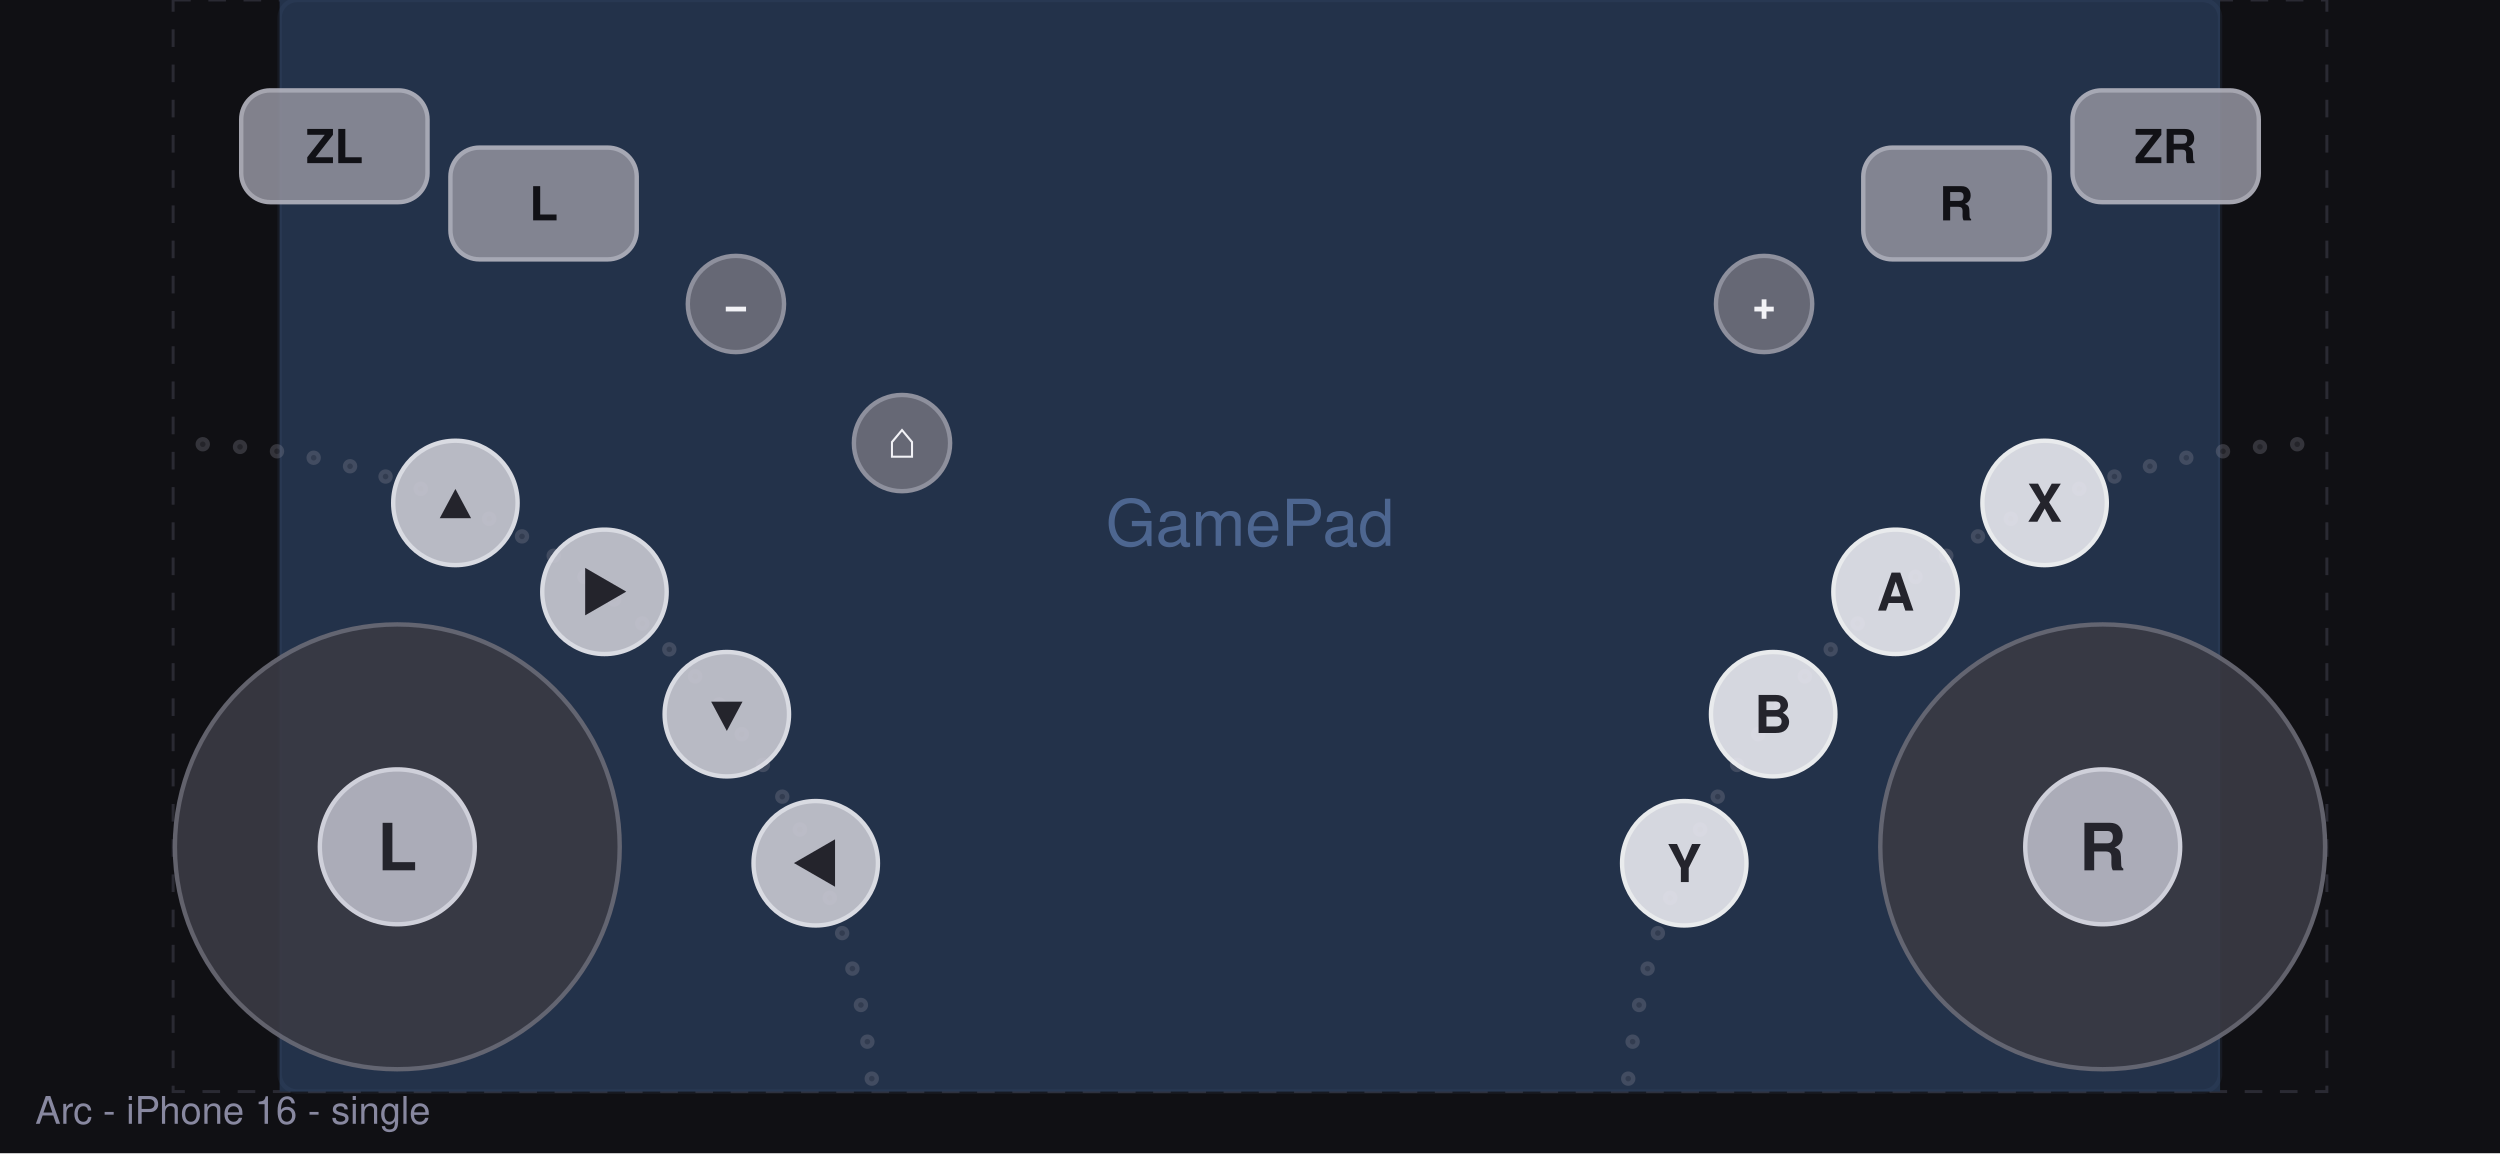
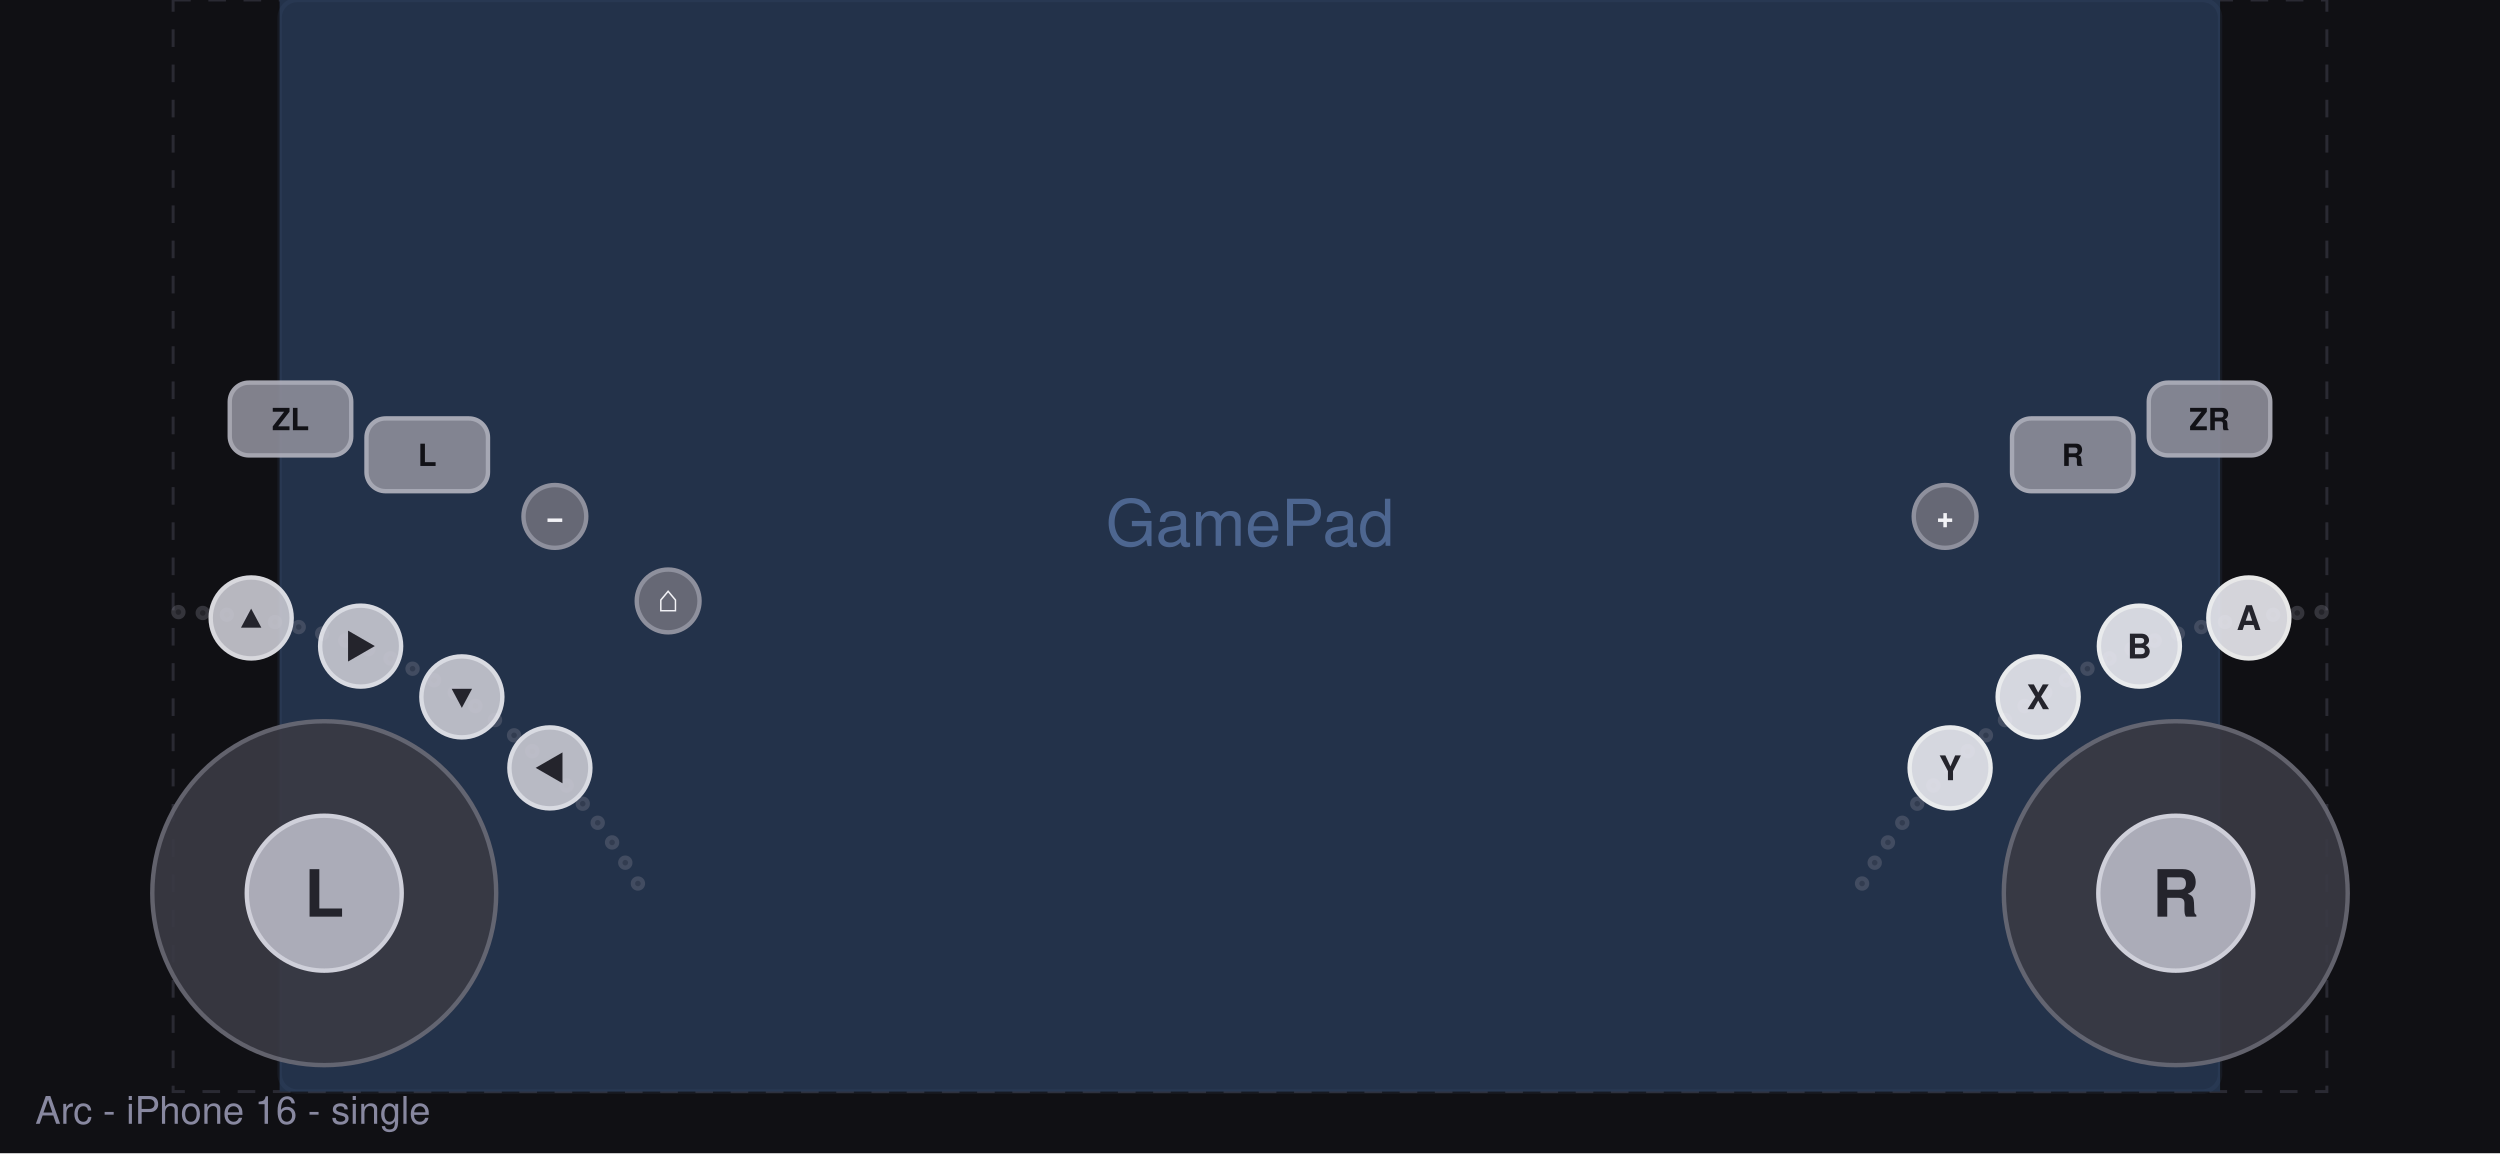
<svg xmlns="http://www.w3.org/2000/svg" width="852" height="393" viewBox="0 0 852.0 393.0" font-family="-apple-system, Helvetica, sans-serif">
  <rect width="100%" height="100%" fill="#101014" />
  <rect x="59.0" y="0.0" width="734.0" height="372.0" fill="none" stroke="#2a2a33" stroke-dasharray="6 6" />
  <rect x="95.3" y="0.0" width="661.3" height="372.0" fill="#23324a" />
  <text x="426.0" y="186.0" fill="#4d6690" font-size="22" text-anchor="middle">GamePad</text>
  <rect x="95.3" y="0.0" width="661.3" height="372.0" rx="6.0" fill="none" stroke="#4d6690" stroke-width="1.5" opacity="0.12" />
-   <circle cx="782.9" cy="151.4" r="1.7" fill="#55555f" stroke="#8a8a96" stroke-width="1.5" opacity="0.3" />
-   <circle cx="770.2" cy="152.3" r="1.7" fill="#55555f" stroke="#8a8a96" stroke-width="1.5" opacity="0.3" />
-   <circle cx="757.6" cy="153.8" r="1.7" fill="#55555f" stroke="#8a8a96" stroke-width="1.5" opacity="0.3" />
-   <circle cx="745.1" cy="156.0" r="1.7" fill="#55555f" stroke="#8a8a96" stroke-width="1.5" opacity="0.3" />
-   <circle cx="732.7" cy="158.9" r="1.7" fill="#55555f" stroke="#8a8a96" stroke-width="1.5" opacity="0.3" />
-   <circle cx="720.6" cy="162.4" r="1.7" fill="#55555f" stroke="#8a8a96" stroke-width="1.5" opacity="0.3" />
-   <circle cx="708.6" cy="166.6" r="1.7" fill="#55555f" stroke="#8a8a96" stroke-width="1.5" opacity="0.3" />
-   <circle cx="696.8" cy="171.4" r="1.7" fill="#55555f" stroke="#8a8a96" stroke-width="1.5" opacity="0.3" />
-   <circle cx="685.3" cy="176.8" r="1.7" fill="#55555f" stroke="#8a8a96" stroke-width="1.5" opacity="0.3" />
-   <circle cx="674.1" cy="182.8" r="1.7" fill="#55555f" stroke="#8a8a96" stroke-width="1.5" opacity="0.3" />
-   <circle cx="663.3" cy="189.4" r="1.7" fill="#55555f" stroke="#8a8a96" stroke-width="1.5" opacity="0.3" />
-   <circle cx="652.8" cy="196.6" r="1.7" fill="#55555f" stroke="#8a8a96" stroke-width="1.5" opacity="0.3" />
-   <circle cx="642.7" cy="204.3" r="1.7" fill="#55555f" stroke="#8a8a96" stroke-width="1.5" opacity="0.3" />
-   <circle cx="633.1" cy="212.5" r="1.7" fill="#55555f" stroke="#8a8a96" stroke-width="1.5" opacity="0.3" />
-   <circle cx="623.9" cy="221.3" r="1.7" fill="#55555f" stroke="#8a8a96" stroke-width="1.5" opacity="0.3" />
-   <circle cx="615.1" cy="230.5" r="1.7" fill="#55555f" stroke="#8a8a96" stroke-width="1.5" opacity="0.3" />
-   <circle cx="606.9" cy="240.1" r="1.7" fill="#55555f" stroke="#8a8a96" stroke-width="1.5" opacity="0.3" />
-   <circle cx="599.2" cy="250.2" r="1.7" fill="#55555f" stroke="#8a8a96" stroke-width="1.5" opacity="0.3" />
-   <circle cx="592.0" cy="260.7" r="1.7" fill="#55555f" stroke="#8a8a96" stroke-width="1.5" opacity="0.3" />
-   <circle cx="585.4" cy="271.5" r="1.7" fill="#55555f" stroke="#8a8a96" stroke-width="1.5" opacity="0.3" />
-   <circle cx="579.4" cy="282.7" r="1.7" fill="#55555f" stroke="#8a8a96" stroke-width="1.5" opacity="0.3" />
-   <circle cx="574.0" cy="294.2" r="1.7" fill="#55555f" stroke="#8a8a96" stroke-width="1.5" opacity="0.3" />
-   <circle cx="569.2" cy="306.0" r="1.7" fill="#55555f" stroke="#8a8a96" stroke-width="1.5" opacity="0.3" />
-   <circle cx="565.0" cy="318.0" r="1.7" fill="#55555f" stroke="#8a8a96" stroke-width="1.5" opacity="0.3" />
-   <circle cx="561.5" cy="330.1" r="1.7" fill="#55555f" stroke="#8a8a96" stroke-width="1.5" opacity="0.3" />
-   <circle cx="558.6" cy="342.5" r="1.7" fill="#55555f" stroke="#8a8a96" stroke-width="1.5" opacity="0.3" />
-   <circle cx="556.4" cy="355.0" r="1.7" fill="#55555f" stroke="#8a8a96" stroke-width="1.5" opacity="0.3" />
-   <circle cx="554.9" cy="367.6" r="1.7" fill="#55555f" stroke="#8a8a96" stroke-width="1.5" opacity="0.3" />
-   <circle cx="69.1" cy="151.4" r="1.7" fill="#55555f" stroke="#8a8a96" stroke-width="1.5" opacity="0.3" />
-   <circle cx="81.8" cy="152.3" r="1.7" fill="#55555f" stroke="#8a8a96" stroke-width="1.5" opacity="0.3" />
-   <circle cx="94.4" cy="153.8" r="1.7" fill="#55555f" stroke="#8a8a96" stroke-width="1.5" opacity="0.3" />
-   <circle cx="106.9" cy="156.0" r="1.7" fill="#55555f" stroke="#8a8a96" stroke-width="1.5" opacity="0.3" />
-   <circle cx="119.3" cy="158.9" r="1.7" fill="#55555f" stroke="#8a8a96" stroke-width="1.5" opacity="0.3" />
-   <circle cx="131.4" cy="162.4" r="1.7" fill="#55555f" stroke="#8a8a96" stroke-width="1.5" opacity="0.3" />
-   <circle cx="143.4" cy="166.6" r="1.7" fill="#55555f" stroke="#8a8a96" stroke-width="1.5" opacity="0.3" />
-   <circle cx="155.2" cy="171.4" r="1.7" fill="#55555f" stroke="#8a8a96" stroke-width="1.5" opacity="0.3" />
-   <circle cx="166.7" cy="176.8" r="1.7" fill="#55555f" stroke="#8a8a96" stroke-width="1.5" opacity="0.3" />
-   <circle cx="177.9" cy="182.8" r="1.7" fill="#55555f" stroke="#8a8a96" stroke-width="1.5" opacity="0.3" />
-   <circle cx="188.7" cy="189.4" r="1.7" fill="#55555f" stroke="#8a8a96" stroke-width="1.5" opacity="0.3" />
-   <circle cx="199.2" cy="196.6" r="1.7" fill="#55555f" stroke="#8a8a96" stroke-width="1.5" opacity="0.3" />
-   <circle cx="209.3" cy="204.3" r="1.7" fill="#55555f" stroke="#8a8a96" stroke-width="1.5" opacity="0.3" />
-   <circle cx="218.9" cy="212.5" r="1.7" fill="#55555f" stroke="#8a8a96" stroke-width="1.5" opacity="0.3" />
-   <circle cx="228.1" cy="221.3" r="1.7" fill="#55555f" stroke="#8a8a96" stroke-width="1.5" opacity="0.3" />
-   <circle cx="236.9" cy="230.5" r="1.7" fill="#55555f" stroke="#8a8a96" stroke-width="1.5" opacity="0.3" />
-   <circle cx="245.1" cy="240.1" r="1.7" fill="#55555f" stroke="#8a8a96" stroke-width="1.5" opacity="0.3" />
-   <circle cx="252.8" cy="250.2" r="1.7" fill="#55555f" stroke="#8a8a96" stroke-width="1.5" opacity="0.3" />
-   <circle cx="260.0" cy="260.7" r="1.7" fill="#55555f" stroke="#8a8a96" stroke-width="1.5" opacity="0.3" />
-   <circle cx="266.6" cy="271.5" r="1.7" fill="#55555f" stroke="#8a8a96" stroke-width="1.5" opacity="0.3" />
-   <circle cx="272.6" cy="282.7" r="1.7" fill="#55555f" stroke="#8a8a96" stroke-width="1.5" opacity="0.3" />
-   <circle cx="278.0" cy="294.2" r="1.7" fill="#55555f" stroke="#8a8a96" stroke-width="1.5" opacity="0.3" />
-   <circle cx="282.8" cy="306.0" r="1.7" fill="#55555f" stroke="#8a8a96" stroke-width="1.5" opacity="0.3" />
-   <circle cx="287.0" cy="318.0" r="1.7" fill="#55555f" stroke="#8a8a96" stroke-width="1.5" opacity="0.3" />
-   <circle cx="290.5" cy="330.1" r="1.7" fill="#55555f" stroke="#8a8a96" stroke-width="1.5" opacity="0.3" />
-   <circle cx="293.4" cy="342.5" r="1.7" fill="#55555f" stroke="#8a8a96" stroke-width="1.5" opacity="0.3" />
-   <circle cx="295.6" cy="355.0" r="1.7" fill="#55555f" stroke="#8a8a96" stroke-width="1.5" opacity="0.3" />
-   <circle cx="297.1" cy="367.6" r="1.7" fill="#55555f" stroke="#8a8a96" stroke-width="1.5" opacity="0.3" />
-   <circle cx="696.8" cy="171.4" r="21.2" fill="#e9e9ef" stroke="#ffffff" stroke-width="1.5" opacity="0.9" />
-   <text x="696.8" y="177.8" fill="#24242c" font-size="17.8" font-weight="600" text-anchor="middle" opacity="1.0">X</text>
-   <circle cx="646.0" cy="201.7" r="21.2" fill="#e9e9ef" stroke="#ffffff" stroke-width="1.5" opacity="0.9" />
-   <text x="646.0" y="208.1" fill="#24242c" font-size="17.8" font-weight="600" text-anchor="middle" opacity="1.0">A</text>
-   <circle cx="604.3" cy="243.4" r="21.2" fill="#e9e9ef" stroke="#ffffff" stroke-width="1.5" opacity="0.9" />
-   <text x="604.3" y="249.8" fill="#24242c" font-size="17.8" font-weight="600" text-anchor="middle" opacity="1.0">B</text>
-   <circle cx="574.0" cy="294.2" r="21.2" fill="#e9e9ef" stroke="#ffffff" stroke-width="1.5" opacity="0.9" />
-   <text x="574.0" y="300.6" fill="#24242c" font-size="17.8" font-weight="600" text-anchor="middle" opacity="1.0">Y</text>
-   <circle cx="716.6" cy="288.6" r="75.8" fill="#3a3a44" stroke="#6a6a76" stroke-width="1.5" opacity="0.9" />
-   <circle cx="716.6" cy="288.6" r="26.4" fill="#b8b8c4" stroke="#e0e0ea" stroke-width="1.5" opacity="0.9" />
-   <text x="716.6" y="296.6" fill="#24242c" font-size="22.2" font-weight="600" text-anchor="middle" opacity="1.0">R</text>
-   <rect x="706.3" y="30.8" width="63.5" height="38.1" rx="9.9" fill="#8d8d99" stroke="#b5b5c0" stroke-width="1.5" opacity="0.9" />
-   <text x="738.0" y="55.6" fill="#111116" font-size="16.0" font-weight="600" text-anchor="middle" opacity="1.0">ZR</text>
-   <rect x="635.0" y="50.3" width="63.5" height="38.1" rx="9.9" fill="#8d8d99" stroke="#b5b5c0" stroke-width="1.5" opacity="0.9" />
-   <text x="666.7" y="75.1" fill="#111116" font-size="16.0" font-weight="600" text-anchor="middle" opacity="1.0">R</text>
-   <circle cx="601.2" cy="103.6" r="16.4" fill="#6e6e7a" stroke="#9a9aa6" stroke-width="1.5" opacity="0.9" />
-   <text x="601.2" y="108.5" fill="#f2f2f6" font-size="13.7" font-weight="600" text-anchor="middle" opacity="1.0">+</text>
-   <circle cx="155.2" cy="171.4" r="21.2" fill="#c9c9d2" stroke="#ededf3" stroke-width="1.5" opacity="0.9" />
-   <text x="155.2" y="177.8" fill="#24242c" font-size="17.8" font-weight="600" text-anchor="middle" opacity="1.0">▲</text>
-   <circle cx="206.0" cy="201.7" r="21.2" fill="#c9c9d2" stroke="#ededf3" stroke-width="1.5" opacity="0.9" />
-   <text x="206.0" y="208.1" fill="#24242c" font-size="17.8" font-weight="600" text-anchor="middle" opacity="1.0">▶</text>
-   <circle cx="247.7" cy="243.4" r="21.2" fill="#c9c9d2" stroke="#ededf3" stroke-width="1.5" opacity="0.9" />
-   <text x="247.7" y="249.8" fill="#24242c" font-size="17.8" font-weight="600" text-anchor="middle" opacity="1.0">▼</text>
-   <circle cx="278.0" cy="294.2" r="21.2" fill="#c9c9d2" stroke="#ededf3" stroke-width="1.5" opacity="0.9" />
-   <text x="278.0" y="300.6" fill="#24242c" font-size="17.8" font-weight="600" text-anchor="middle" opacity="1.0">◀</text>
-   <circle cx="135.4" cy="288.6" r="75.8" fill="#3a3a44" stroke="#6a6a76" stroke-width="1.5" opacity="0.9" />
-   <circle cx="135.4" cy="288.6" r="26.4" fill="#b8b8c4" stroke="#e0e0ea" stroke-width="1.5" opacity="0.9" />
-   <text x="135.4" y="296.6" fill="#24242c" font-size="22.2" font-weight="600" text-anchor="middle" opacity="1.0">L</text>
-   <rect x="82.2" y="30.8" width="63.5" height="38.1" rx="9.9" fill="#8d8d99" stroke="#b5b5c0" stroke-width="1.5" opacity="0.9" />
-   <text x="114.0" y="55.6" fill="#111116" font-size="16.0" font-weight="600" text-anchor="middle" opacity="1.0">ZL</text>
-   <rect x="153.5" y="50.3" width="63.5" height="38.1" rx="9.9" fill="#8d8d99" stroke="#b5b5c0" stroke-width="1.5" opacity="0.9" />
-   <text x="185.3" y="75.1" fill="#111116" font-size="16.0" font-weight="600" text-anchor="middle" opacity="1.0">L</text>
-   <circle cx="250.8" cy="103.6" r="16.4" fill="#6e6e7a" stroke="#9a9aa6" stroke-width="1.5" opacity="0.9" />
-   <text x="250.8" y="108.5" fill="#f2f2f6" font-size="13.7" font-weight="600" text-anchor="middle" opacity="1.0">−</text>
-   <circle cx="307.4" cy="151.0" r="16.4" fill="#6e6e7a" stroke="#9a9aa6" stroke-width="1.5" opacity="0.9" />
-   <text x="307.4" y="156.0" fill="#f2f2f6" font-size="13.7" font-weight="600" text-anchor="middle" opacity="1.0">⌂</text>
+   <circle cx="791.2" cy="208.6" r="1.7" fill="#55555f" stroke="#8a8a96" stroke-width="1.5" opacity="0.3" />
+   <circle cx="782.9" cy="208.9" r="1.7" fill="#55555f" stroke="#8a8a96" stroke-width="1.5" opacity="0.3" />
+   <circle cx="774.7" cy="209.5" r="1.7" fill="#55555f" stroke="#8a8a96" stroke-width="1.5" opacity="0.3" />
+   <circle cx="766.4" cy="210.6" r="1.7" fill="#55555f" stroke="#8a8a96" stroke-width="1.5" opacity="0.3" />
+   <circle cx="758.3" cy="212.0" r="1.7" fill="#55555f" stroke="#8a8a96" stroke-width="1.5" opacity="0.3" />
+   <circle cx="750.2" cy="213.7" r="1.7" fill="#55555f" stroke="#8a8a96" stroke-width="1.5" opacity="0.3" />
+   <circle cx="742.2" cy="215.9" r="1.7" fill="#55555f" stroke="#8a8a96" stroke-width="1.5" opacity="0.3" />
+   <circle cx="734.3" cy="218.3" r="1.7" fill="#55555f" stroke="#8a8a96" stroke-width="1.5" opacity="0.3" />
+   <circle cx="726.5" cy="221.2" r="1.7" fill="#55555f" stroke="#8a8a96" stroke-width="1.5" opacity="0.3" />
+   <circle cx="718.9" cy="224.4" r="1.7" fill="#55555f" stroke="#8a8a96" stroke-width="1.5" opacity="0.3" />
+   <circle cx="711.4" cy="227.9" r="1.7" fill="#55555f" stroke="#8a8a96" stroke-width="1.5" opacity="0.3" />
+   <circle cx="704.1" cy="231.8" r="1.7" fill="#55555f" stroke="#8a8a96" stroke-width="1.5" opacity="0.3" />
+   <circle cx="697.0" cy="236.0" r="1.7" fill="#55555f" stroke="#8a8a96" stroke-width="1.5" opacity="0.3" />
+   <circle cx="690.0" cy="240.6" r="1.7" fill="#55555f" stroke="#8a8a96" stroke-width="1.5" opacity="0.3" />
+   <circle cx="683.3" cy="245.4" r="1.7" fill="#55555f" stroke="#8a8a96" stroke-width="1.5" opacity="0.3" />
+   <circle cx="676.8" cy="250.6" r="1.7" fill="#55555f" stroke="#8a8a96" stroke-width="1.5" opacity="0.3" />
+   <circle cx="670.6" cy="256.0" r="1.7" fill="#55555f" stroke="#8a8a96" stroke-width="1.5" opacity="0.3" />
+   <circle cx="664.6" cy="261.7" r="1.7" fill="#55555f" stroke="#8a8a96" stroke-width="1.5" opacity="0.3" />
+   <circle cx="658.9" cy="267.7" r="1.7" fill="#55555f" stroke="#8a8a96" stroke-width="1.5" opacity="0.3" />
+   <circle cx="653.4" cy="273.9" r="1.7" fill="#55555f" stroke="#8a8a96" stroke-width="1.5" opacity="0.3" />
+   <circle cx="648.3" cy="280.4" r="1.7" fill="#55555f" stroke="#8a8a96" stroke-width="1.5" opacity="0.3" />
+   <circle cx="643.4" cy="287.1" r="1.7" fill="#55555f" stroke="#8a8a96" stroke-width="1.5" opacity="0.3" />
+   <circle cx="638.9" cy="294.0" r="1.7" fill="#55555f" stroke="#8a8a96" stroke-width="1.5" opacity="0.3" />
+   <circle cx="634.6" cy="301.1" r="1.7" fill="#55555f" stroke="#8a8a96" stroke-width="1.5" opacity="0.3" />
+   <circle cx="60.8" cy="208.6" r="1.7" fill="#55555f" stroke="#8a8a96" stroke-width="1.5" opacity="0.3" />
+   <circle cx="69.1" cy="208.9" r="1.7" fill="#55555f" stroke="#8a8a96" stroke-width="1.5" opacity="0.3" />
+   <circle cx="77.3" cy="209.5" r="1.7" fill="#55555f" stroke="#8a8a96" stroke-width="1.5" opacity="0.3" />
+   <circle cx="85.6" cy="210.6" r="1.7" fill="#55555f" stroke="#8a8a96" stroke-width="1.5" opacity="0.3" />
+   <circle cx="93.7" cy="212.0" r="1.7" fill="#55555f" stroke="#8a8a96" stroke-width="1.5" opacity="0.3" />
+   <circle cx="101.8" cy="213.7" r="1.7" fill="#55555f" stroke="#8a8a96" stroke-width="1.5" opacity="0.3" />
+   <circle cx="109.8" cy="215.9" r="1.7" fill="#55555f" stroke="#8a8a96" stroke-width="1.5" opacity="0.3" />
+   <circle cx="117.7" cy="218.3" r="1.7" fill="#55555f" stroke="#8a8a96" stroke-width="1.5" opacity="0.3" />
+   <circle cx="125.5" cy="221.2" r="1.7" fill="#55555f" stroke="#8a8a96" stroke-width="1.5" opacity="0.3" />
+   <circle cx="133.1" cy="224.4" r="1.7" fill="#55555f" stroke="#8a8a96" stroke-width="1.5" opacity="0.3" />
+   <circle cx="140.6" cy="227.9" r="1.7" fill="#55555f" stroke="#8a8a96" stroke-width="1.5" opacity="0.3" />
+   <circle cx="147.9" cy="231.8" r="1.7" fill="#55555f" stroke="#8a8a96" stroke-width="1.5" opacity="0.3" />
+   <circle cx="155.0" cy="236.0" r="1.7" fill="#55555f" stroke="#8a8a96" stroke-width="1.5" opacity="0.3" />
+   <circle cx="162.0" cy="240.6" r="1.7" fill="#55555f" stroke="#8a8a96" stroke-width="1.5" opacity="0.3" />
+   <circle cx="168.7" cy="245.4" r="1.7" fill="#55555f" stroke="#8a8a96" stroke-width="1.5" opacity="0.3" />
+   <circle cx="175.2" cy="250.6" r="1.7" fill="#55555f" stroke="#8a8a96" stroke-width="1.5" opacity="0.3" />
+   <circle cx="181.4" cy="256.0" r="1.7" fill="#55555f" stroke="#8a8a96" stroke-width="1.5" opacity="0.3" />
+   <circle cx="187.4" cy="261.7" r="1.7" fill="#55555f" stroke="#8a8a96" stroke-width="1.5" opacity="0.3" />
+   <circle cx="193.1" cy="267.7" r="1.7" fill="#55555f" stroke="#8a8a96" stroke-width="1.5" opacity="0.3" />
+   <circle cx="198.6" cy="273.9" r="1.7" fill="#55555f" stroke="#8a8a96" stroke-width="1.5" opacity="0.3" />
+   <circle cx="203.7" cy="280.4" r="1.7" fill="#55555f" stroke="#8a8a96" stroke-width="1.5" opacity="0.3" />
+   <circle cx="208.6" cy="287.1" r="1.7" fill="#55555f" stroke="#8a8a96" stroke-width="1.5" opacity="0.3" />
+   <circle cx="213.1" cy="294.0" r="1.7" fill="#55555f" stroke="#8a8a96" stroke-width="1.5" opacity="0.3" />
+   <circle cx="217.4" cy="301.1" r="1.7" fill="#55555f" stroke="#8a8a96" stroke-width="1.5" opacity="0.3" />
+   <circle cx="766.4" cy="210.6" r="13.8" fill="#e9e9ef" stroke="#ffffff" stroke-width="1.5" opacity="0.9" />
+   <text x="766.4" y="214.7" fill="#24242c" font-size="11.6" font-weight="600" text-anchor="middle" opacity="1.0">A</text>
+   <circle cx="729.1" cy="220.2" r="13.8" fill="#e9e9ef" stroke="#ffffff" stroke-width="1.5" opacity="0.9" />
+   <text x="729.1" y="224.4" fill="#24242c" font-size="11.6" font-weight="600" text-anchor="middle" opacity="1.0">B</text>
+   <circle cx="694.6" cy="237.5" r="13.8" fill="#e9e9ef" stroke="#ffffff" stroke-width="1.5" opacity="0.9" />
+   <text x="694.6" y="241.7" fill="#24242c" font-size="11.6" font-weight="600" text-anchor="middle" opacity="1.0">X</text>
+   <circle cx="664.6" cy="261.7" r="13.8" fill="#e9e9ef" stroke="#ffffff" stroke-width="1.5" opacity="0.9" />
+   <text x="664.6" y="265.9" fill="#24242c" font-size="11.6" font-weight="600" text-anchor="middle" opacity="1.0">Y</text>
+   <circle cx="741.5" cy="304.4" r="58.6" fill="#3a3a44" stroke="#6a6a76" stroke-width="1.5" opacity="0.9" />
+   <circle cx="741.5" cy="304.4" r="26.4" fill="#b8b8c4" stroke="#e0e0ea" stroke-width="1.5" opacity="0.9" />
+   <text x="741.5" y="312.4" fill="#24242c" font-size="22.2" font-weight="600" text-anchor="middle" opacity="1.0">R</text>
+   <rect x="732.3" y="130.4" width="41.4" height="24.8" rx="6.5" fill="#8d8d99" stroke="#b5b5c0" stroke-width="1.5" opacity="0.9" />
+   <text x="753.0" y="146.6" fill="#111116" font-size="10.4" font-weight="600" text-anchor="middle" opacity="1.0">ZR</text>
+   <rect x="685.7" y="142.6" width="41.4" height="24.8" rx="6.5" fill="#8d8d99" stroke="#b5b5c0" stroke-width="1.5" opacity="0.9" />
+   <text x="706.4" y="158.8" fill="#111116" font-size="10.4" font-weight="600" text-anchor="middle" opacity="1.0">R</text>
+   <circle cx="662.9" cy="176.0" r="10.7" fill="#6e6e7a" stroke="#9a9aa6" stroke-width="1.5" opacity="0.9" />
+   <text x="662.9" y="179.6" fill="#f2f2f6" font-size="10.0" font-weight="600" text-anchor="middle" opacity="1.0">+</text>
+   <circle cx="85.6" cy="210.6" r="13.8" fill="#c9c9d2" stroke="#ededf3" stroke-width="1.5" opacity="0.9" />
+   <text x="85.6" y="214.7" fill="#24242c" font-size="11.6" font-weight="600" text-anchor="middle" opacity="1.0">▲</text>
+   <circle cx="122.9" cy="220.2" r="13.8" fill="#c9c9d2" stroke="#ededf3" stroke-width="1.5" opacity="0.9" />
+   <text x="122.9" y="224.4" fill="#24242c" font-size="11.6" font-weight="600" text-anchor="middle" opacity="1.0">▶</text>
+   <circle cx="157.4" cy="237.5" r="13.8" fill="#c9c9d2" stroke="#ededf3" stroke-width="1.5" opacity="0.9" />
+   <text x="157.4" y="241.7" fill="#24242c" font-size="11.6" font-weight="600" text-anchor="middle" opacity="1.0">▼</text>
+   <circle cx="187.4" cy="261.7" r="13.8" fill="#c9c9d2" stroke="#ededf3" stroke-width="1.5" opacity="0.9" />
+   <text x="187.4" y="265.9" fill="#24242c" font-size="11.6" font-weight="600" text-anchor="middle" opacity="1.0">◀</text>
+   <circle cx="110.5" cy="304.4" r="58.6" fill="#3a3a44" stroke="#6a6a76" stroke-width="1.5" opacity="0.9" />
+   <circle cx="110.5" cy="304.4" r="26.4" fill="#b8b8c4" stroke="#e0e0ea" stroke-width="1.5" opacity="0.9" />
+   <text x="110.5" y="312.4" fill="#24242c" font-size="22.2" font-weight="600" text-anchor="middle" opacity="1.0">L</text>
+   <rect x="78.3" y="130.4" width="41.4" height="24.8" rx="6.5" fill="#8d8d99" stroke="#b5b5c0" stroke-width="1.5" opacity="0.9" />
+   <text x="99.0" y="146.6" fill="#111116" font-size="10.4" font-weight="600" text-anchor="middle" opacity="1.0">ZL</text>
+   <rect x="124.9" y="142.6" width="41.4" height="24.8" rx="6.5" fill="#8d8d99" stroke="#b5b5c0" stroke-width="1.5" opacity="0.9" />
+   <text x="145.6" y="158.8" fill="#111116" font-size="10.4" font-weight="600" text-anchor="middle" opacity="1.0">L</text>
+   <circle cx="189.1" cy="176.0" r="10.7" fill="#6e6e7a" stroke="#9a9aa6" stroke-width="1.5" opacity="0.9" />
+   <text x="189.1" y="179.6" fill="#f2f2f6" font-size="10.0" font-weight="600" text-anchor="middle" opacity="1.0">−</text>
+   <circle cx="227.7" cy="204.8" r="10.7" fill="#6e6e7a" stroke="#9a9aa6" stroke-width="1.5" opacity="0.9" />
+   <text x="227.7" y="208.4" fill="#f2f2f6" font-size="10.0" font-weight="600" text-anchor="middle" opacity="1.0">⌂</text>
  <text x="12" y="383.0" fill="#8888a0" font-size="13">Arc - iPhone 16 - single</text>
</svg>
